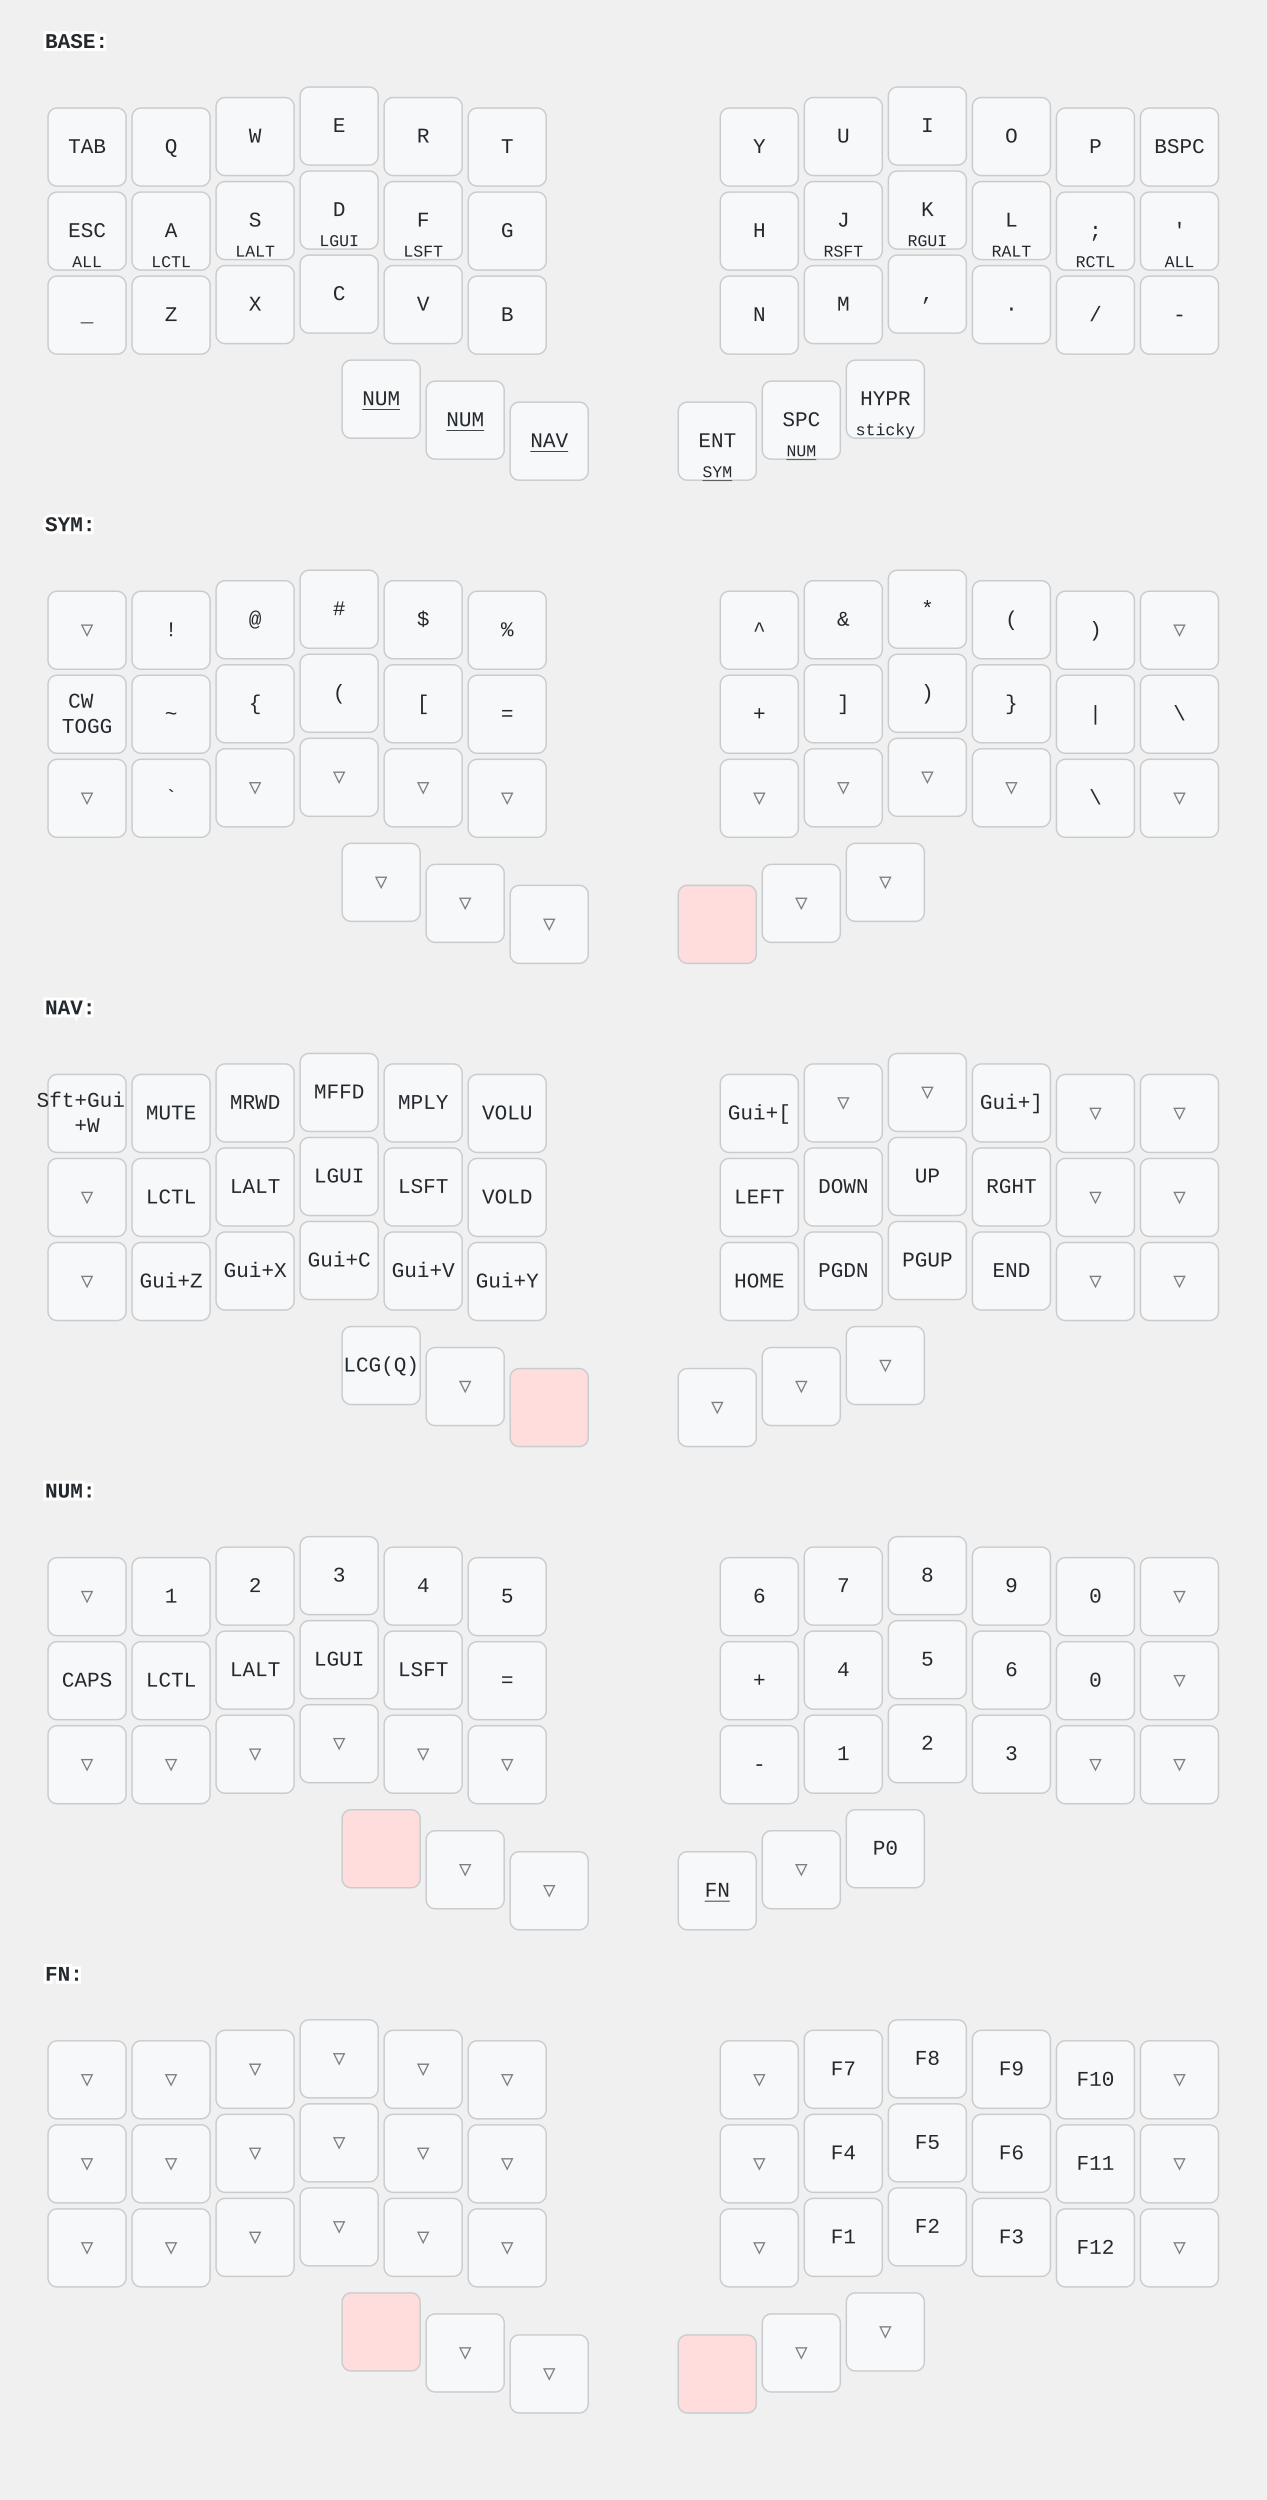
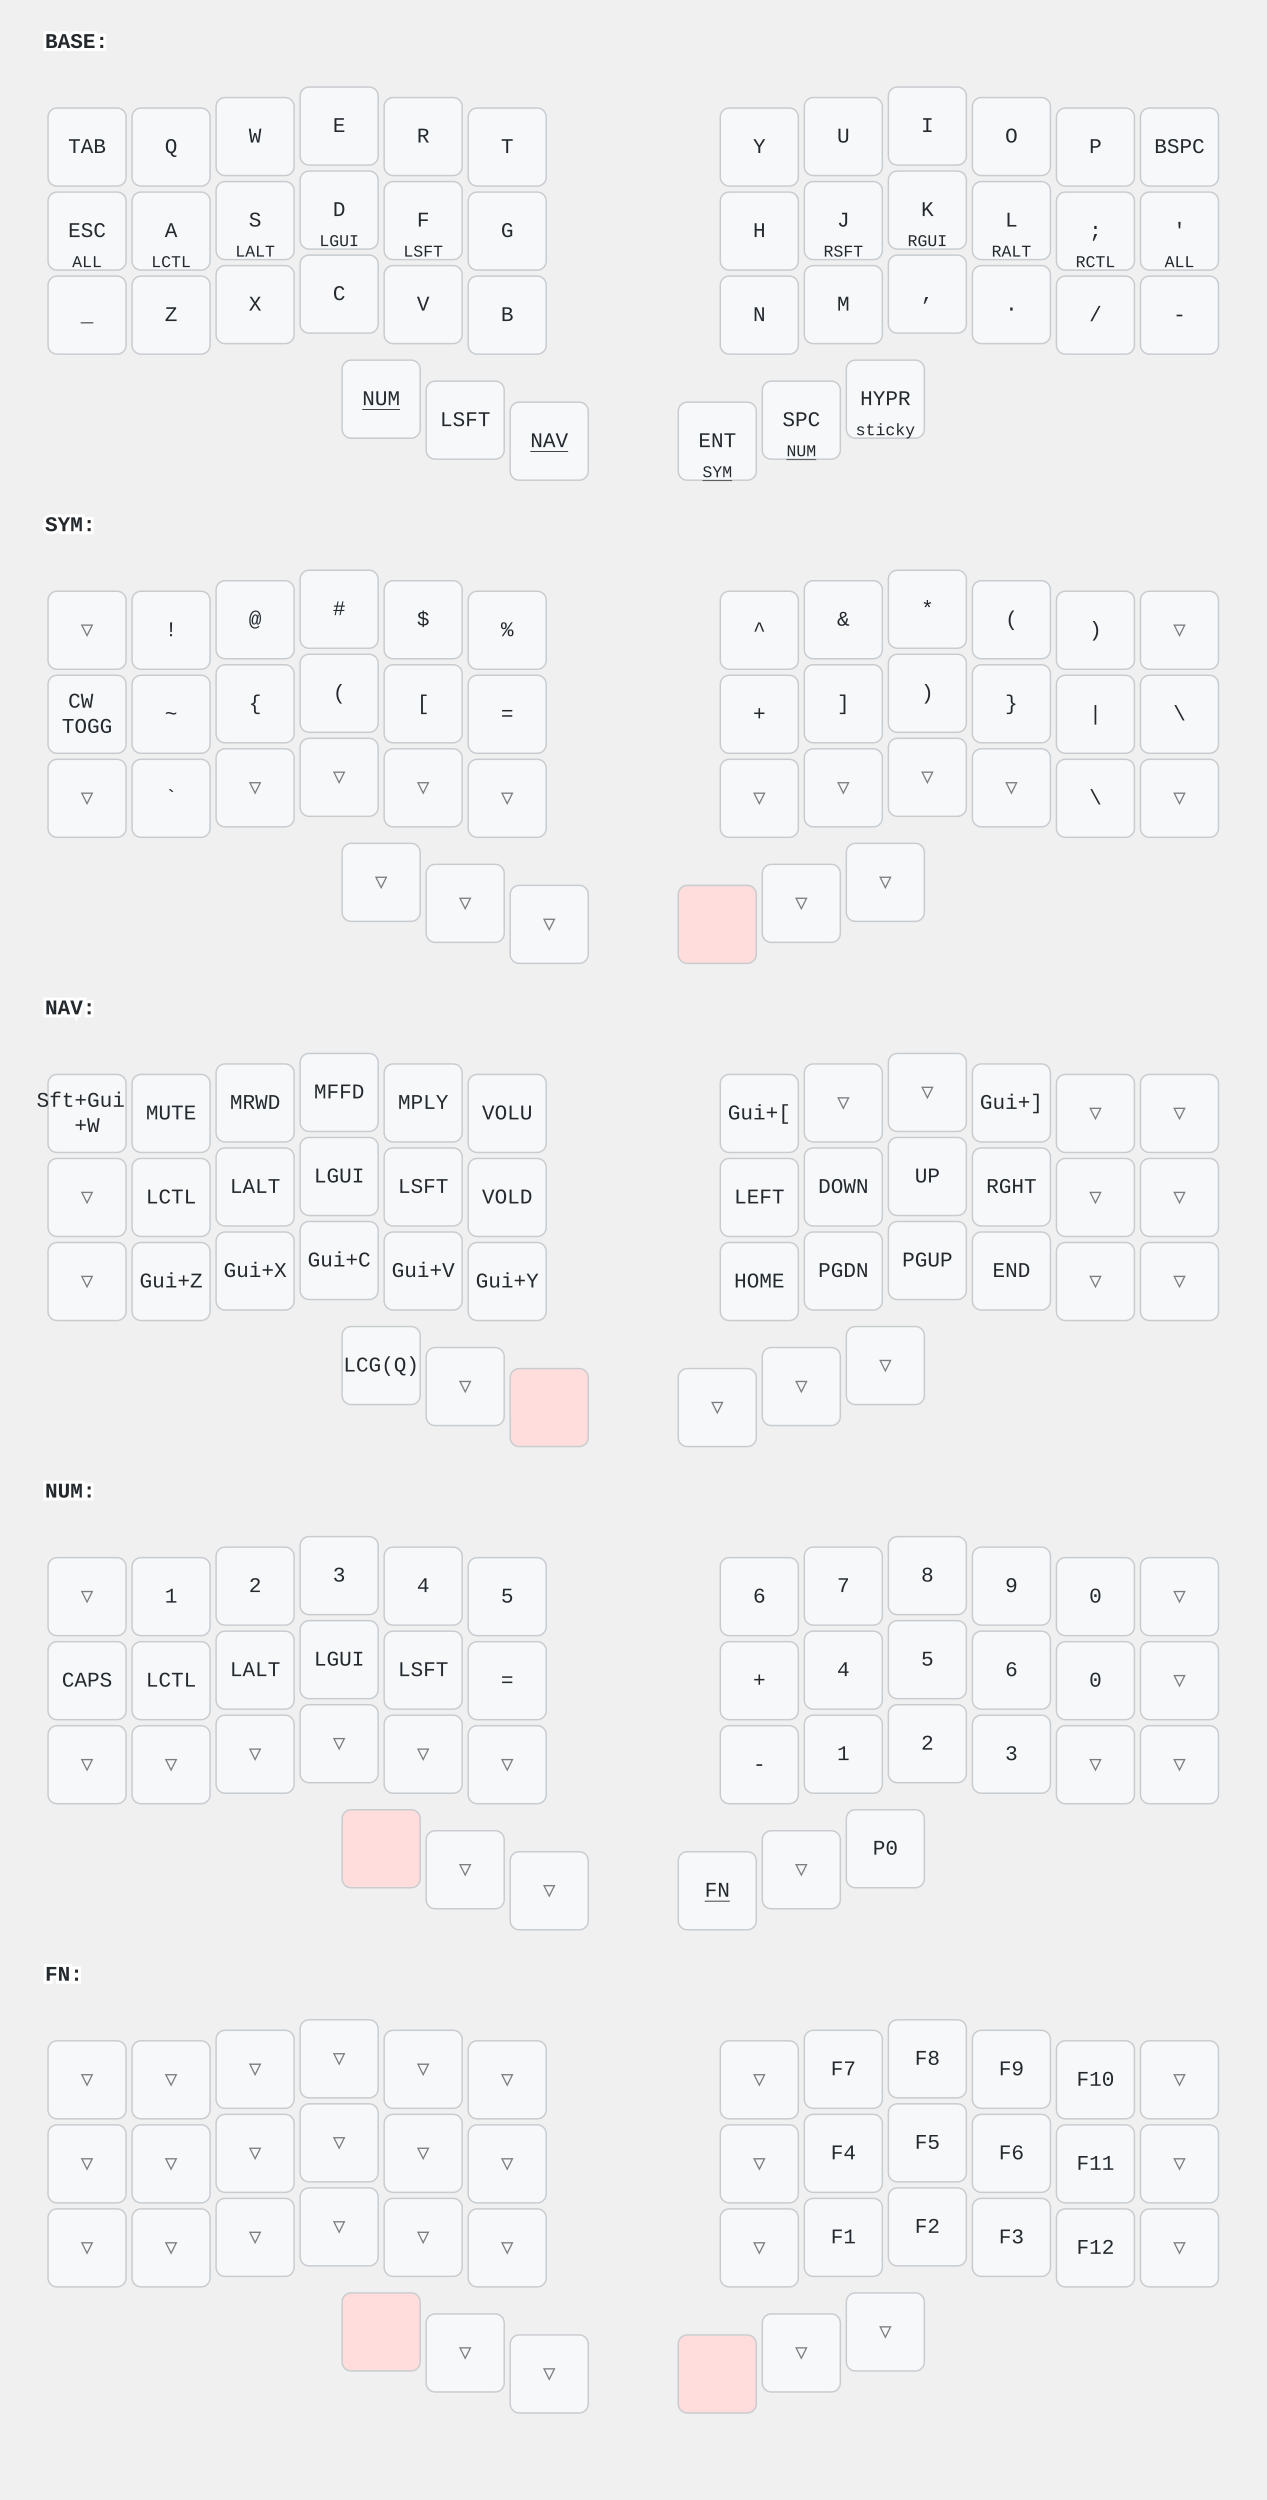
<svg xmlns="http://www.w3.org/2000/svg" width="844" height="1666" viewBox="0 0 844 1666" class="keymap">
  <style>/* inherit to force styles through use tags */
svg path {
    fill: inherit;
}

/* font and background color specifications */
svg.keymap {
    font-family: SFMono-Regular,Consolas,Liberation Mono,Menlo,monospace;
    font-size: 14px;
    font-kerning: normal;
    text-rendering: optimizeLegibility;
    fill: #24292e;
}

/* default key styling */
rect.key {
    fill: #f6f8fa;
}

rect.key, rect.combo {
    stroke: #c9cccf;
    stroke-width: 1;
}

/* default key side styling, only used is draw_key_sides is set */
rect.side {
    filter: brightness(90%);
}

/* color accent for combo boxes */
rect.combo, rect.combo-separate {
    fill: #cdf;
}

/* color accent for held keys */
rect.held, rect.combo.held {
    fill: #fdd;
}

/* color accent for ghost (optional) keys */
rect.ghost, rect.combo.ghost {
    stroke-dasharray: 4, 4;
    stroke-width: 2;
}

text {
    text-anchor: middle;
    dominant-baseline: middle;
}

/* styling for layer labels */
text.label {
    font-weight: bold;
    text-anchor: start;
    stroke: white;
    stroke-width: 4;
    paint-order: stroke;
}

/* styling for optional footer */
text.footer {
    text-anchor: end;
    dominant-baseline: auto;
    stroke: white;
    stroke-width: 4;
    paint-order: stroke;
}

/* styling for combo tap, and key non-tap label text */
text.combo, text.hold, text.shifted, text.left, text.right, text.tl, text.tr, text.bl, text.br {
    font-size: 11px;
}

text.hold, text.bl, text.br {
    text-anchor: middle;
    dominant-baseline: auto;
}

text.shifted, text.tl, text.tr {
    text-anchor: middle;
    dominant-baseline: hanging;
}

text.left, text.tl, text.bl {
    text-anchor: start;
}

text.right, text.tr, text.br {
    text-anchor: end;
}

text.layer-activator {
    text-decoration: underline;
}

/* styling for hold/shifted label text in combo box */
text.combo.hold, text.combo.shifted, text.combo.left, text.combo.right {
    font-size: 8px;
}

/* lighter symbol for transparent keys */
text.trans {
    fill: #7b7e81;
}

/* styling for combo dendrons */
path.combo {
    stroke-width: 1;
    stroke: gray;
    fill: none;
}

/* Start Tabler Icons Cleanup */
/* cannot use height/width with glyphs */
.icon-tabler &gt; path {
    fill: inherit;
    stroke: inherit;
    stroke-width: 2;
}
/* hide tabler's default box */
.icon-tabler &gt; path[stroke="none"][fill="none"] {
    visibility: hidden;
}
/* End Tabler Icons Cleanup */

@media (prefers-color-scheme: dark) {
svg.keymap { fill: #d1d6db; }
rect.key { fill: #3f4750; }
rect.key, rect.combo { stroke: #60666c; }
rect.combo, rect.combo-separate { fill: #1f3d7a; }
rect.held, rect.combo.held { fill: #854747; }
text.label, text.footer { stroke: black; }
text.trans { fill: #7e8184; }
path.combo { stroke: #7f7f7f; }

}</style>
  <g transform="translate(30, 0)" class="layer-BASE">
    <text x="0" y="28" class="label" id="BASE">BASE:</text>
    <g transform="translate(0, 56)">
      <g transform="translate(28, 42)" class="key keypos-0">
        <rect rx="6" ry="6" x="-26" y="-26" width="52" height="52" class="key" />
        <text x="0" y="0" class="key tap">TAB</text>
      </g>
      <g transform="translate(84, 42)" class="key keypos-1">
        <rect rx="6" ry="6" x="-26" y="-26" width="52" height="52" class="key" />
        <text x="0" y="0" class="key tap">Q</text>
      </g>
      <g transform="translate(140, 35)" class="key keypos-2">
        <rect rx="6" ry="6" x="-26" y="-26" width="52" height="52" class="key" />
        <text x="0" y="0" class="key tap">W</text>
      </g>
      <g transform="translate(196, 28)" class="key keypos-3">
        <rect rx="6" ry="6" x="-26" y="-26" width="52" height="52" class="key" />
        <text x="0" y="0" class="key tap">E</text>
      </g>
      <g transform="translate(252, 35)" class="key keypos-4">
        <rect rx="6" ry="6" x="-26" y="-26" width="52" height="52" class="key" />
        <text x="0" y="0" class="key tap">R</text>
      </g>
      <g transform="translate(308, 42)" class="key keypos-5">
        <rect rx="6" ry="6" x="-26" y="-26" width="52" height="52" class="key" />
        <text x="0" y="0" class="key tap">T</text>
      </g>
      <g transform="translate(476, 42)" class="key keypos-6">
        <rect rx="6" ry="6" x="-26" y="-26" width="52" height="52" class="key" />
        <text x="0" y="0" class="key tap">Y</text>
      </g>
      <g transform="translate(532, 35)" class="key keypos-7">
        <rect rx="6" ry="6" x="-26" y="-26" width="52" height="52" class="key" />
        <text x="0" y="0" class="key tap">U</text>
      </g>
      <g transform="translate(588, 28)" class="key keypos-8">
        <rect rx="6" ry="6" x="-26" y="-26" width="52" height="52" class="key" />
        <text x="0" y="0" class="key tap">I</text>
      </g>
      <g transform="translate(644, 35)" class="key keypos-9">
        <rect rx="6" ry="6" x="-26" y="-26" width="52" height="52" class="key" />
        <text x="0" y="0" class="key tap">O</text>
      </g>
      <g transform="translate(700, 42)" class="key keypos-10">
        <rect rx="6" ry="6" x="-26" y="-26" width="52" height="52" class="key" />
        <text x="0" y="0" class="key tap">P</text>
      </g>
      <g transform="translate(756, 42)" class="key keypos-11">
        <rect rx="6" ry="6" x="-26" y="-26" width="52" height="52" class="key" />
        <text x="0" y="0" class="key tap">BSPC</text>
      </g>
      <g transform="translate(28, 98)" class="key keypos-12">
        <rect rx="6" ry="6" x="-26" y="-26" width="52" height="52" class="key" />
        <text x="0" y="0" class="key tap">ESC</text>
        <text x="0" y="24" class="key hold">ALL</text>
      </g>
      <g transform="translate(84, 98)" class="key keypos-13">
        <rect rx="6" ry="6" x="-26" y="-26" width="52" height="52" class="key" />
        <text x="0" y="0" class="key tap">A</text>
        <text x="0" y="24" class="key hold">LCTL</text>
      </g>
      <g transform="translate(140, 91)" class="key keypos-14">
        <rect rx="6" ry="6" x="-26" y="-26" width="52" height="52" class="key" />
        <text x="0" y="0" class="key tap">S</text>
        <text x="0" y="24" class="key hold">LALT</text>
      </g>
      <g transform="translate(196, 84)" class="key keypos-15">
        <rect rx="6" ry="6" x="-26" y="-26" width="52" height="52" class="key" />
        <text x="0" y="0" class="key tap">D</text>
        <text x="0" y="24" class="key hold">LGUI</text>
      </g>
      <g transform="translate(252, 91)" class="key keypos-16">
        <rect rx="6" ry="6" x="-26" y="-26" width="52" height="52" class="key" />
        <text x="0" y="0" class="key tap">F</text>
        <text x="0" y="24" class="key hold">LSFT</text>
      </g>
      <g transform="translate(308, 98)" class="key keypos-17">
        <rect rx="6" ry="6" x="-26" y="-26" width="52" height="52" class="key" />
        <text x="0" y="0" class="key tap">G</text>
      </g>
      <g transform="translate(476, 98)" class="key keypos-18">
        <rect rx="6" ry="6" x="-26" y="-26" width="52" height="52" class="key" />
        <text x="0" y="0" class="key tap">H</text>
      </g>
      <g transform="translate(532, 91)" class="key keypos-19">
        <rect rx="6" ry="6" x="-26" y="-26" width="52" height="52" class="key" />
        <text x="0" y="0" class="key tap">J</text>
        <text x="0" y="24" class="key hold">RSFT</text>
      </g>
      <g transform="translate(588, 84)" class="key keypos-20">
        <rect rx="6" ry="6" x="-26" y="-26" width="52" height="52" class="key" />
        <text x="0" y="0" class="key tap">K</text>
        <text x="0" y="24" class="key hold">RGUI</text>
      </g>
      <g transform="translate(644, 91)" class="key keypos-21">
        <rect rx="6" ry="6" x="-26" y="-26" width="52" height="52" class="key" />
        <text x="0" y="0" class="key tap">L</text>
        <text x="0" y="24" class="key hold">RALT</text>
      </g>
      <g transform="translate(700, 98)" class="key keypos-22">
        <rect rx="6" ry="6" x="-26" y="-26" width="52" height="52" class="key" />
        <text x="0" y="0" class="key tap">;</text>
        <text x="0" y="24" class="key hold">RCTL</text>
      </g>
      <g transform="translate(756, 98)" class="key keypos-23">
        <rect rx="6" ry="6" x="-26" y="-26" width="52" height="52" class="key" />
        <text x="0" y="0" class="key tap">'</text>
        <text x="0" y="24" class="key hold">ALL</text>
      </g>
      <g transform="translate(28, 154)" class="key keypos-24">
        <rect rx="6" ry="6" x="-26" y="-26" width="52" height="52" class="key" />
        <text x="0" y="0" class="key tap">_</text>
      </g>
      <g transform="translate(84, 154)" class="key keypos-25">
        <rect rx="6" ry="6" x="-26" y="-26" width="52" height="52" class="key" />
        <text x="0" y="0" class="key tap">Z</text>
      </g>
      <g transform="translate(140, 147)" class="key keypos-26">
        <rect rx="6" ry="6" x="-26" y="-26" width="52" height="52" class="key" />
        <text x="0" y="0" class="key tap">X</text>
      </g>
      <g transform="translate(196, 140)" class="key keypos-27">
        <rect rx="6" ry="6" x="-26" y="-26" width="52" height="52" class="key" />
        <text x="0" y="0" class="key tap">C</text>
      </g>
      <g transform="translate(252, 147)" class="key keypos-28">
        <rect rx="6" ry="6" x="-26" y="-26" width="52" height="52" class="key" />
        <text x="0" y="0" class="key tap">V</text>
      </g>
      <g transform="translate(308, 154)" class="key keypos-29">
        <rect rx="6" ry="6" x="-26" y="-26" width="52" height="52" class="key" />
        <text x="0" y="0" class="key tap">B</text>
      </g>
      <g transform="translate(476, 154)" class="key keypos-30">
        <rect rx="6" ry="6" x="-26" y="-26" width="52" height="52" class="key" />
        <text x="0" y="0" class="key tap">N</text>
      </g>
      <g transform="translate(532, 147)" class="key keypos-31">
        <rect rx="6" ry="6" x="-26" y="-26" width="52" height="52" class="key" />
        <text x="0" y="0" class="key tap">M</text>
      </g>
      <g transform="translate(588, 140)" class="key keypos-32">
        <rect rx="6" ry="6" x="-26" y="-26" width="52" height="52" class="key" />
        <text x="0" y="0" class="key tap">,</text>
      </g>
      <g transform="translate(644, 147)" class="key keypos-33">
        <rect rx="6" ry="6" x="-26" y="-26" width="52" height="52" class="key" />
        <text x="0" y="0" class="key tap">.</text>
      </g>
      <g transform="translate(700, 154)" class="key keypos-34">
        <rect rx="6" ry="6" x="-26" y="-26" width="52" height="52" class="key" />
        <text x="0" y="0" class="key tap">/</text>
      </g>
      <g transform="translate(756, 154)" class="key keypos-35">
        <rect rx="6" ry="6" x="-26" y="-26" width="52" height="52" class="key" />
        <text x="0" y="0" class="key tap">-</text>
      </g>
      <g transform="translate(224, 210)" class="key keypos-36">
        <rect rx="6" ry="6" x="-26" y="-26" width="52" height="52" class="key" />
        <a href="#NUM">
          <text x="0" y="0" class="key tap layer-activator">NUM</text>
        </a>
      </g>
      <g transform="translate(280, 224)" class="key keypos-37">
        <rect rx="6" ry="6" x="-26" y="-26" width="52" height="52" class="key" />
-         <a href="#NUM">
-           <text x="0" y="0" class="key tap layer-activator">NUM</text>
-         </a>
+         <text x="0" y="0" class="key tap">LSFT</text>
      </g>
      <g transform="translate(336, 238)" class="key keypos-38">
        <rect rx="6" ry="6" x="-26" y="-26" width="52" height="52" class="key" />
        <a href="#NAV">
          <text x="0" y="0" class="key tap layer-activator">NAV</text>
        </a>
      </g>
      <g transform="translate(448, 238)" class="key keypos-39">
        <rect rx="6" ry="6" x="-26" y="-26" width="52" height="52" class="key" />
        <text x="0" y="0" class="key tap">ENT</text>
        <a href="#SYM">
          <text x="0" y="24" class="key hold layer-activator">SYM</text>
        </a>
      </g>
      <g transform="translate(504, 224)" class="key keypos-40">
        <rect rx="6" ry="6" x="-26" y="-26" width="52" height="52" class="key" />
        <text x="0" y="0" class="key tap">SPC</text>
        <a href="#NUM">
          <text x="0" y="24" class="key hold layer-activator">NUM</text>
        </a>
      </g>
      <g transform="translate(560, 210)" class="key keypos-41">
        <rect rx="6" ry="6" x="-26" y="-26" width="52" height="52" class="key" />
        <text x="0" y="0" class="key tap">HYPR</text>
        <text x="0" y="24" class="key hold">sticky</text>
      </g>
    </g>
  </g>
  <g transform="translate(30, 322)" class="layer-SYM">
    <text x="0" y="28" class="label" id="SYM">SYM:</text>
    <g transform="translate(0, 56)">
      <g transform="translate(28, 42)" class="key trans keypos-0">
        <rect rx="6" ry="6" x="-26" y="-26" width="52" height="52" class="key trans" />
        <text x="0" y="0" class="key trans tap">▽</text>
      </g>
      <g transform="translate(84, 42)" class="key keypos-1">
        <rect rx="6" ry="6" x="-26" y="-26" width="52" height="52" class="key" />
        <text x="0" y="0" class="key tap">!</text>
      </g>
      <g transform="translate(140, 35)" class="key keypos-2">
        <rect rx="6" ry="6" x="-26" y="-26" width="52" height="52" class="key" />
        <text x="0" y="0" class="key tap">@</text>
      </g>
      <g transform="translate(196, 28)" class="key keypos-3">
        <rect rx="6" ry="6" x="-26" y="-26" width="52" height="52" class="key" />
        <text x="0" y="0" class="key tap">#</text>
      </g>
      <g transform="translate(252, 35)" class="key keypos-4">
        <rect rx="6" ry="6" x="-26" y="-26" width="52" height="52" class="key" />
        <text x="0" y="0" class="key tap">$</text>
      </g>
      <g transform="translate(308, 42)" class="key keypos-5">
        <rect rx="6" ry="6" x="-26" y="-26" width="52" height="52" class="key" />
        <text x="0" y="0" class="key tap">%</text>
      </g>
      <g transform="translate(476, 42)" class="key keypos-6">
        <rect rx="6" ry="6" x="-26" y="-26" width="52" height="52" class="key" />
        <text x="0" y="0" class="key tap">^</text>
      </g>
      <g transform="translate(532, 35)" class="key keypos-7">
        <rect rx="6" ry="6" x="-26" y="-26" width="52" height="52" class="key" />
        <text x="0" y="0" class="key tap">&amp;</text>
      </g>
      <g transform="translate(588, 28)" class="key keypos-8">
        <rect rx="6" ry="6" x="-26" y="-26" width="52" height="52" class="key" />
        <text x="0" y="0" class="key tap">*</text>
      </g>
      <g transform="translate(644, 35)" class="key keypos-9">
        <rect rx="6" ry="6" x="-26" y="-26" width="52" height="52" class="key" />
        <text x="0" y="0" class="key tap">(</text>
      </g>
      <g transform="translate(700, 42)" class="key keypos-10">
        <rect rx="6" ry="6" x="-26" y="-26" width="52" height="52" class="key" />
        <text x="0" y="0" class="key tap">)</text>
      </g>
      <g transform="translate(756, 42)" class="key trans keypos-11">
        <rect rx="6" ry="6" x="-26" y="-26" width="52" height="52" class="key trans" />
        <text x="0" y="0" class="key trans tap">▽</text>
      </g>
      <g transform="translate(28, 98)" class="key keypos-12">
        <rect rx="6" ry="6" x="-26" y="-26" width="52" height="52" class="key" />
        <text x="0" y="0" class="key tap">
          <tspan x="0" dy="-0.6em">CW</tspan>
          <tspan x="0" dy="1.2em">TOGG</tspan>
        </text>
      </g>
      <g transform="translate(84, 98)" class="key keypos-13">
        <rect rx="6" ry="6" x="-26" y="-26" width="52" height="52" class="key" />
        <text x="0" y="0" class="key tap">~</text>
      </g>
      <g transform="translate(140, 91)" class="key keypos-14">
        <rect rx="6" ry="6" x="-26" y="-26" width="52" height="52" class="key" />
        <text x="0" y="0" class="key tap">{</text>
      </g>
      <g transform="translate(196, 84)" class="key keypos-15">
        <rect rx="6" ry="6" x="-26" y="-26" width="52" height="52" class="key" />
        <text x="0" y="0" class="key tap">(</text>
      </g>
      <g transform="translate(252, 91)" class="key keypos-16">
        <rect rx="6" ry="6" x="-26" y="-26" width="52" height="52" class="key" />
        <text x="0" y="0" class="key tap">[</text>
      </g>
      <g transform="translate(308, 98)" class="key keypos-17">
        <rect rx="6" ry="6" x="-26" y="-26" width="52" height="52" class="key" />
        <text x="0" y="0" class="key tap">=</text>
      </g>
      <g transform="translate(476, 98)" class="key keypos-18">
        <rect rx="6" ry="6" x="-26" y="-26" width="52" height="52" class="key" />
        <text x="0" y="0" class="key tap">+</text>
      </g>
      <g transform="translate(532, 91)" class="key keypos-19">
        <rect rx="6" ry="6" x="-26" y="-26" width="52" height="52" class="key" />
        <text x="0" y="0" class="key tap">]</text>
      </g>
      <g transform="translate(588, 84)" class="key keypos-20">
        <rect rx="6" ry="6" x="-26" y="-26" width="52" height="52" class="key" />
        <text x="0" y="0" class="key tap">)</text>
      </g>
      <g transform="translate(644, 91)" class="key keypos-21">
        <rect rx="6" ry="6" x="-26" y="-26" width="52" height="52" class="key" />
        <text x="0" y="0" class="key tap">}</text>
      </g>
      <g transform="translate(700, 98)" class="key keypos-22">
        <rect rx="6" ry="6" x="-26" y="-26" width="52" height="52" class="key" />
        <text x="0" y="0" class="key tap">|</text>
      </g>
      <g transform="translate(756, 98)" class="key keypos-23">
        <rect rx="6" ry="6" x="-26" y="-26" width="52" height="52" class="key" />
        <text x="0" y="0" class="key tap">\</text>
      </g>
      <g transform="translate(28, 154)" class="key trans keypos-24">
        <rect rx="6" ry="6" x="-26" y="-26" width="52" height="52" class="key trans" />
        <text x="0" y="0" class="key trans tap">▽</text>
      </g>
      <g transform="translate(84, 154)" class="key keypos-25">
        <rect rx="6" ry="6" x="-26" y="-26" width="52" height="52" class="key" />
        <text x="0" y="0" class="key tap">`</text>
      </g>
      <g transform="translate(140, 147)" class="key trans keypos-26">
        <rect rx="6" ry="6" x="-26" y="-26" width="52" height="52" class="key trans" />
        <text x="0" y="0" class="key trans tap">▽</text>
      </g>
      <g transform="translate(196, 140)" class="key trans keypos-27">
        <rect rx="6" ry="6" x="-26" y="-26" width="52" height="52" class="key trans" />
        <text x="0" y="0" class="key trans tap">▽</text>
      </g>
      <g transform="translate(252, 147)" class="key trans keypos-28">
        <rect rx="6" ry="6" x="-26" y="-26" width="52" height="52" class="key trans" />
        <text x="0" y="0" class="key trans tap">▽</text>
      </g>
      <g transform="translate(308, 154)" class="key trans keypos-29">
        <rect rx="6" ry="6" x="-26" y="-26" width="52" height="52" class="key trans" />
        <text x="0" y="0" class="key trans tap">▽</text>
      </g>
      <g transform="translate(476, 154)" class="key trans keypos-30">
        <rect rx="6" ry="6" x="-26" y="-26" width="52" height="52" class="key trans" />
        <text x="0" y="0" class="key trans tap">▽</text>
      </g>
      <g transform="translate(532, 147)" class="key trans keypos-31">
        <rect rx="6" ry="6" x="-26" y="-26" width="52" height="52" class="key trans" />
        <text x="0" y="0" class="key trans tap">▽</text>
      </g>
      <g transform="translate(588, 140)" class="key trans keypos-32">
        <rect rx="6" ry="6" x="-26" y="-26" width="52" height="52" class="key trans" />
        <text x="0" y="0" class="key trans tap">▽</text>
      </g>
      <g transform="translate(644, 147)" class="key trans keypos-33">
        <rect rx="6" ry="6" x="-26" y="-26" width="52" height="52" class="key trans" />
        <text x="0" y="0" class="key trans tap">▽</text>
      </g>
      <g transform="translate(700, 154)" class="key keypos-34">
        <rect rx="6" ry="6" x="-26" y="-26" width="52" height="52" class="key" />
        <text x="0" y="0" class="key tap">\</text>
      </g>
      <g transform="translate(756, 154)" class="key trans keypos-35">
        <rect rx="6" ry="6" x="-26" y="-26" width="52" height="52" class="key trans" />
        <text x="0" y="0" class="key trans tap">▽</text>
      </g>
      <g transform="translate(224, 210)" class="key trans keypos-36">
        <rect rx="6" ry="6" x="-26" y="-26" width="52" height="52" class="key trans" />
        <text x="0" y="0" class="key trans tap">▽</text>
      </g>
      <g transform="translate(280, 224)" class="key trans keypos-37">
        <rect rx="6" ry="6" x="-26" y="-26" width="52" height="52" class="key trans" />
        <text x="0" y="0" class="key trans tap">▽</text>
      </g>
      <g transform="translate(336, 238)" class="key trans keypos-38">
        <rect rx="6" ry="6" x="-26" y="-26" width="52" height="52" class="key trans" />
        <text x="0" y="0" class="key trans tap">▽</text>
      </g>
      <g transform="translate(448, 238)" class="key held keypos-39">
        <rect rx="6" ry="6" x="-26" y="-26" width="52" height="52" class="key held" />
      </g>
      <g transform="translate(504, 224)" class="key trans keypos-40">
        <rect rx="6" ry="6" x="-26" y="-26" width="52" height="52" class="key trans" />
        <text x="0" y="0" class="key trans tap">▽</text>
      </g>
      <g transform="translate(560, 210)" class="key trans keypos-41">
        <rect rx="6" ry="6" x="-26" y="-26" width="52" height="52" class="key trans" />
        <text x="0" y="0" class="key trans tap">▽</text>
      </g>
    </g>
  </g>
  <g transform="translate(30, 644)" class="layer-NAV">
    <text x="0" y="28" class="label" id="NAV">NAV:</text>
    <g transform="translate(0, 56)">
      <g transform="translate(28, 42)" class="key keypos-0">
        <rect rx="6" ry="6" x="-26" y="-26" width="52" height="52" class="key" />
        <text x="0" y="0" class="key tap">
          <tspan x="0" dy="-0.6em">Sft+Gui</tspan>
          <tspan x="0" dy="1.2em">+W</tspan>
        </text>
      </g>
      <g transform="translate(84, 42)" class="key keypos-1">
        <rect rx="6" ry="6" x="-26" y="-26" width="52" height="52" class="key" />
        <text x="0" y="0" class="key tap">MUTE</text>
      </g>
      <g transform="translate(140, 35)" class="key keypos-2">
        <rect rx="6" ry="6" x="-26" y="-26" width="52" height="52" class="key" />
        <text x="0" y="0" class="key tap">MRWD</text>
      </g>
      <g transform="translate(196, 28)" class="key keypos-3">
        <rect rx="6" ry="6" x="-26" y="-26" width="52" height="52" class="key" />
        <text x="0" y="0" class="key tap">MFFD</text>
      </g>
      <g transform="translate(252, 35)" class="key keypos-4">
        <rect rx="6" ry="6" x="-26" y="-26" width="52" height="52" class="key" />
        <text x="0" y="0" class="key tap">MPLY</text>
      </g>
      <g transform="translate(308, 42)" class="key keypos-5">
        <rect rx="6" ry="6" x="-26" y="-26" width="52" height="52" class="key" />
        <text x="0" y="0" class="key tap">VOLU</text>
      </g>
      <g transform="translate(476, 42)" class="key keypos-6">
        <rect rx="6" ry="6" x="-26" y="-26" width="52" height="52" class="key" />
        <text x="0" y="0" class="key tap">Gui+[</text>
      </g>
      <g transform="translate(532, 35)" class="key trans keypos-7">
        <rect rx="6" ry="6" x="-26" y="-26" width="52" height="52" class="key trans" />
        <text x="0" y="0" class="key trans tap">▽</text>
      </g>
      <g transform="translate(588, 28)" class="key trans keypos-8">
        <rect rx="6" ry="6" x="-26" y="-26" width="52" height="52" class="key trans" />
        <text x="0" y="0" class="key trans tap">▽</text>
      </g>
      <g transform="translate(644, 35)" class="key keypos-9">
        <rect rx="6" ry="6" x="-26" y="-26" width="52" height="52" class="key" />
        <text x="0" y="0" class="key tap">Gui+]</text>
      </g>
      <g transform="translate(700, 42)" class="key trans keypos-10">
        <rect rx="6" ry="6" x="-26" y="-26" width="52" height="52" class="key trans" />
        <text x="0" y="0" class="key trans tap">▽</text>
      </g>
      <g transform="translate(756, 42)" class="key trans keypos-11">
        <rect rx="6" ry="6" x="-26" y="-26" width="52" height="52" class="key trans" />
        <text x="0" y="0" class="key trans tap">▽</text>
      </g>
      <g transform="translate(28, 98)" class="key trans keypos-12">
        <rect rx="6" ry="6" x="-26" y="-26" width="52" height="52" class="key trans" />
        <text x="0" y="0" class="key trans tap">▽</text>
      </g>
      <g transform="translate(84, 98)" class="key keypos-13">
        <rect rx="6" ry="6" x="-26" y="-26" width="52" height="52" class="key" />
        <text x="0" y="0" class="key tap">LCTL</text>
      </g>
      <g transform="translate(140, 91)" class="key keypos-14">
        <rect rx="6" ry="6" x="-26" y="-26" width="52" height="52" class="key" />
        <text x="0" y="0" class="key tap">LALT</text>
      </g>
      <g transform="translate(196, 84)" class="key keypos-15">
        <rect rx="6" ry="6" x="-26" y="-26" width="52" height="52" class="key" />
        <text x="0" y="0" class="key tap">LGUI</text>
      </g>
      <g transform="translate(252, 91)" class="key keypos-16">
        <rect rx="6" ry="6" x="-26" y="-26" width="52" height="52" class="key" />
        <text x="0" y="0" class="key tap">LSFT</text>
      </g>
      <g transform="translate(308, 98)" class="key keypos-17">
        <rect rx="6" ry="6" x="-26" y="-26" width="52" height="52" class="key" />
        <text x="0" y="0" class="key tap">VOLD</text>
      </g>
      <g transform="translate(476, 98)" class="key keypos-18">
        <rect rx="6" ry="6" x="-26" y="-26" width="52" height="52" class="key" />
        <text x="0" y="0" class="key tap">LEFT</text>
      </g>
      <g transform="translate(532, 91)" class="key keypos-19">
        <rect rx="6" ry="6" x="-26" y="-26" width="52" height="52" class="key" />
        <text x="0" y="0" class="key tap">DOWN</text>
      </g>
      <g transform="translate(588, 84)" class="key keypos-20">
        <rect rx="6" ry="6" x="-26" y="-26" width="52" height="52" class="key" />
        <text x="0" y="0" class="key tap">UP</text>
      </g>
      <g transform="translate(644, 91)" class="key keypos-21">
        <rect rx="6" ry="6" x="-26" y="-26" width="52" height="52" class="key" />
        <text x="0" y="0" class="key tap">RGHT</text>
      </g>
      <g transform="translate(700, 98)" class="key trans keypos-22">
        <rect rx="6" ry="6" x="-26" y="-26" width="52" height="52" class="key trans" />
        <text x="0" y="0" class="key trans tap">▽</text>
      </g>
      <g transform="translate(756, 98)" class="key trans keypos-23">
        <rect rx="6" ry="6" x="-26" y="-26" width="52" height="52" class="key trans" />
        <text x="0" y="0" class="key trans tap">▽</text>
      </g>
      <g transform="translate(28, 154)" class="key trans keypos-24">
        <rect rx="6" ry="6" x="-26" y="-26" width="52" height="52" class="key trans" />
        <text x="0" y="0" class="key trans tap">▽</text>
      </g>
      <g transform="translate(84, 154)" class="key keypos-25">
        <rect rx="6" ry="6" x="-26" y="-26" width="52" height="52" class="key" />
        <text x="0" y="0" class="key tap">Gui+Z</text>
      </g>
      <g transform="translate(140, 147)" class="key keypos-26">
        <rect rx="6" ry="6" x="-26" y="-26" width="52" height="52" class="key" />
        <text x="0" y="0" class="key tap">Gui+X</text>
      </g>
      <g transform="translate(196, 140)" class="key keypos-27">
        <rect rx="6" ry="6" x="-26" y="-26" width="52" height="52" class="key" />
        <text x="0" y="0" class="key tap">Gui+C</text>
      </g>
      <g transform="translate(252, 147)" class="key keypos-28">
        <rect rx="6" ry="6" x="-26" y="-26" width="52" height="52" class="key" />
        <text x="0" y="0" class="key tap">Gui+V</text>
      </g>
      <g transform="translate(308, 154)" class="key keypos-29">
        <rect rx="6" ry="6" x="-26" y="-26" width="52" height="52" class="key" />
        <text x="0" y="0" class="key tap">Gui+Y</text>
      </g>
      <g transform="translate(476, 154)" class="key keypos-30">
        <rect rx="6" ry="6" x="-26" y="-26" width="52" height="52" class="key" />
        <text x="0" y="0" class="key tap">HOME</text>
      </g>
      <g transform="translate(532, 147)" class="key keypos-31">
        <rect rx="6" ry="6" x="-26" y="-26" width="52" height="52" class="key" />
        <text x="0" y="0" class="key tap">PGDN</text>
      </g>
      <g transform="translate(588, 140)" class="key keypos-32">
        <rect rx="6" ry="6" x="-26" y="-26" width="52" height="52" class="key" />
        <text x="0" y="0" class="key tap">PGUP</text>
      </g>
      <g transform="translate(644, 147)" class="key keypos-33">
        <rect rx="6" ry="6" x="-26" y="-26" width="52" height="52" class="key" />
        <text x="0" y="0" class="key tap">END</text>
      </g>
      <g transform="translate(700, 154)" class="key trans keypos-34">
        <rect rx="6" ry="6" x="-26" y="-26" width="52" height="52" class="key trans" />
        <text x="0" y="0" class="key trans tap">▽</text>
      </g>
      <g transform="translate(756, 154)" class="key trans keypos-35">
        <rect rx="6" ry="6" x="-26" y="-26" width="52" height="52" class="key trans" />
        <text x="0" y="0" class="key trans tap">▽</text>
      </g>
      <g transform="translate(224, 210)" class="key keypos-36">
        <rect rx="6" ry="6" x="-26" y="-26" width="52" height="52" class="key" />
        <text x="0" y="0" class="key tap">LCG(Q)</text>
      </g>
      <g transform="translate(280, 224)" class="key trans keypos-37">
        <rect rx="6" ry="6" x="-26" y="-26" width="52" height="52" class="key trans" />
        <text x="0" y="0" class="key trans tap">▽</text>
      </g>
      <g transform="translate(336, 238)" class="key held keypos-38">
        <rect rx="6" ry="6" x="-26" y="-26" width="52" height="52" class="key held" />
      </g>
      <g transform="translate(448, 238)" class="key trans keypos-39">
        <rect rx="6" ry="6" x="-26" y="-26" width="52" height="52" class="key trans" />
        <text x="0" y="0" class="key trans tap">▽</text>
      </g>
      <g transform="translate(504, 224)" class="key trans keypos-40">
        <rect rx="6" ry="6" x="-26" y="-26" width="52" height="52" class="key trans" />
        <text x="0" y="0" class="key trans tap">▽</text>
      </g>
      <g transform="translate(560, 210)" class="key trans keypos-41">
        <rect rx="6" ry="6" x="-26" y="-26" width="52" height="52" class="key trans" />
        <text x="0" y="0" class="key trans tap">▽</text>
      </g>
    </g>
  </g>
  <g transform="translate(30, 966)" class="layer-NUM">
    <text x="0" y="28" class="label" id="NUM">NUM:</text>
    <g transform="translate(0, 56)">
      <g transform="translate(28, 42)" class="key trans keypos-0">
        <rect rx="6" ry="6" x="-26" y="-26" width="52" height="52" class="key trans" />
        <text x="0" y="0" class="key trans tap">▽</text>
      </g>
      <g transform="translate(84, 42)" class="key keypos-1">
        <rect rx="6" ry="6" x="-26" y="-26" width="52" height="52" class="key" />
        <text x="0" y="0" class="key tap">1</text>
      </g>
      <g transform="translate(140, 35)" class="key keypos-2">
        <rect rx="6" ry="6" x="-26" y="-26" width="52" height="52" class="key" />
        <text x="0" y="0" class="key tap">2</text>
      </g>
      <g transform="translate(196, 28)" class="key keypos-3">
        <rect rx="6" ry="6" x="-26" y="-26" width="52" height="52" class="key" />
        <text x="0" y="0" class="key tap">3</text>
      </g>
      <g transform="translate(252, 35)" class="key keypos-4">
        <rect rx="6" ry="6" x="-26" y="-26" width="52" height="52" class="key" />
        <text x="0" y="0" class="key tap">4</text>
      </g>
      <g transform="translate(308, 42)" class="key keypos-5">
        <rect rx="6" ry="6" x="-26" y="-26" width="52" height="52" class="key" />
        <text x="0" y="0" class="key tap">5</text>
      </g>
      <g transform="translate(476, 42)" class="key keypos-6">
        <rect rx="6" ry="6" x="-26" y="-26" width="52" height="52" class="key" />
        <text x="0" y="0" class="key tap">6</text>
      </g>
      <g transform="translate(532, 35)" class="key keypos-7">
        <rect rx="6" ry="6" x="-26" y="-26" width="52" height="52" class="key" />
        <text x="0" y="0" class="key tap">7</text>
      </g>
      <g transform="translate(588, 28)" class="key keypos-8">
        <rect rx="6" ry="6" x="-26" y="-26" width="52" height="52" class="key" />
        <text x="0" y="0" class="key tap">8</text>
      </g>
      <g transform="translate(644, 35)" class="key keypos-9">
        <rect rx="6" ry="6" x="-26" y="-26" width="52" height="52" class="key" />
        <text x="0" y="0" class="key tap">9</text>
      </g>
      <g transform="translate(700, 42)" class="key keypos-10">
        <rect rx="6" ry="6" x="-26" y="-26" width="52" height="52" class="key" />
        <text x="0" y="0" class="key tap">0</text>
      </g>
      <g transform="translate(756, 42)" class="key trans keypos-11">
        <rect rx="6" ry="6" x="-26" y="-26" width="52" height="52" class="key trans" />
        <text x="0" y="0" class="key trans tap">▽</text>
      </g>
      <g transform="translate(28, 98)" class="key keypos-12">
        <rect rx="6" ry="6" x="-26" y="-26" width="52" height="52" class="key" />
        <text x="0" y="0" class="key tap">CAPS</text>
      </g>
      <g transform="translate(84, 98)" class="key keypos-13">
        <rect rx="6" ry="6" x="-26" y="-26" width="52" height="52" class="key" />
        <text x="0" y="0" class="key tap">LCTL</text>
      </g>
      <g transform="translate(140, 91)" class="key keypos-14">
        <rect rx="6" ry="6" x="-26" y="-26" width="52" height="52" class="key" />
        <text x="0" y="0" class="key tap">LALT</text>
      </g>
      <g transform="translate(196, 84)" class="key keypos-15">
        <rect rx="6" ry="6" x="-26" y="-26" width="52" height="52" class="key" />
        <text x="0" y="0" class="key tap">LGUI</text>
      </g>
      <g transform="translate(252, 91)" class="key keypos-16">
        <rect rx="6" ry="6" x="-26" y="-26" width="52" height="52" class="key" />
        <text x="0" y="0" class="key tap">LSFT</text>
      </g>
      <g transform="translate(308, 98)" class="key keypos-17">
        <rect rx="6" ry="6" x="-26" y="-26" width="52" height="52" class="key" />
        <text x="0" y="0" class="key tap">=</text>
      </g>
      <g transform="translate(476, 98)" class="key keypos-18">
        <rect rx="6" ry="6" x="-26" y="-26" width="52" height="52" class="key" />
        <text x="0" y="0" class="key tap">+</text>
      </g>
      <g transform="translate(532, 91)" class="key keypos-19">
        <rect rx="6" ry="6" x="-26" y="-26" width="52" height="52" class="key" />
        <text x="0" y="0" class="key tap">4</text>
      </g>
      <g transform="translate(588, 84)" class="key keypos-20">
        <rect rx="6" ry="6" x="-26" y="-26" width="52" height="52" class="key" />
        <text x="0" y="0" class="key tap">5</text>
      </g>
      <g transform="translate(644, 91)" class="key keypos-21">
        <rect rx="6" ry="6" x="-26" y="-26" width="52" height="52" class="key" />
        <text x="0" y="0" class="key tap">6</text>
      </g>
      <g transform="translate(700, 98)" class="key keypos-22">
        <rect rx="6" ry="6" x="-26" y="-26" width="52" height="52" class="key" />
        <text x="0" y="0" class="key tap">0</text>
      </g>
      <g transform="translate(756, 98)" class="key trans keypos-23">
        <rect rx="6" ry="6" x="-26" y="-26" width="52" height="52" class="key trans" />
        <text x="0" y="0" class="key trans tap">▽</text>
      </g>
      <g transform="translate(28, 154)" class="key trans keypos-24">
        <rect rx="6" ry="6" x="-26" y="-26" width="52" height="52" class="key trans" />
        <text x="0" y="0" class="key trans tap">▽</text>
      </g>
      <g transform="translate(84, 154)" class="key trans keypos-25">
        <rect rx="6" ry="6" x="-26" y="-26" width="52" height="52" class="key trans" />
        <text x="0" y="0" class="key trans tap">▽</text>
      </g>
      <g transform="translate(140, 147)" class="key trans keypos-26">
        <rect rx="6" ry="6" x="-26" y="-26" width="52" height="52" class="key trans" />
        <text x="0" y="0" class="key trans tap">▽</text>
      </g>
      <g transform="translate(196, 140)" class="key trans keypos-27">
        <rect rx="6" ry="6" x="-26" y="-26" width="52" height="52" class="key trans" />
        <text x="0" y="0" class="key trans tap">▽</text>
      </g>
      <g transform="translate(252, 147)" class="key trans keypos-28">
        <rect rx="6" ry="6" x="-26" y="-26" width="52" height="52" class="key trans" />
        <text x="0" y="0" class="key trans tap">▽</text>
      </g>
      <g transform="translate(308, 154)" class="key trans keypos-29">
        <rect rx="6" ry="6" x="-26" y="-26" width="52" height="52" class="key trans" />
        <text x="0" y="0" class="key trans tap">▽</text>
      </g>
      <g transform="translate(476, 154)" class="key keypos-30">
        <rect rx="6" ry="6" x="-26" y="-26" width="52" height="52" class="key" />
        <text x="0" y="0" class="key tap">-</text>
      </g>
      <g transform="translate(532, 147)" class="key keypos-31">
        <rect rx="6" ry="6" x="-26" y="-26" width="52" height="52" class="key" />
        <text x="0" y="0" class="key tap">1</text>
      </g>
      <g transform="translate(588, 140)" class="key keypos-32">
        <rect rx="6" ry="6" x="-26" y="-26" width="52" height="52" class="key" />
        <text x="0" y="0" class="key tap">2</text>
      </g>
      <g transform="translate(644, 147)" class="key keypos-33">
        <rect rx="6" ry="6" x="-26" y="-26" width="52" height="52" class="key" />
        <text x="0" y="0" class="key tap">3</text>
      </g>
      <g transform="translate(700, 154)" class="key trans keypos-34">
        <rect rx="6" ry="6" x="-26" y="-26" width="52" height="52" class="key trans" />
        <text x="0" y="0" class="key trans tap">▽</text>
      </g>
      <g transform="translate(756, 154)" class="key trans keypos-35">
        <rect rx="6" ry="6" x="-26" y="-26" width="52" height="52" class="key trans" />
        <text x="0" y="0" class="key trans tap">▽</text>
      </g>
      <g transform="translate(224, 210)" class="key held keypos-36">
        <rect rx="6" ry="6" x="-26" y="-26" width="52" height="52" class="key held" />
      </g>
      <g transform="translate(280, 224)" class="key trans keypos-37">
        <rect rx="6" ry="6" x="-26" y="-26" width="52" height="52" class="key trans" />
        <text x="0" y="0" class="key trans tap">▽</text>
      </g>
      <g transform="translate(336, 238)" class="key trans keypos-38">
        <rect rx="6" ry="6" x="-26" y="-26" width="52" height="52" class="key trans" />
        <text x="0" y="0" class="key trans tap">▽</text>
      </g>
      <g transform="translate(448, 238)" class="key keypos-39">
        <rect rx="6" ry="6" x="-26" y="-26" width="52" height="52" class="key" />
        <a href="#FN">
          <text x="0" y="0" class="key tap layer-activator">FN</text>
        </a>
      </g>
      <g transform="translate(504, 224)" class="key trans keypos-40">
        <rect rx="6" ry="6" x="-26" y="-26" width="52" height="52" class="key trans" />
        <text x="0" y="0" class="key trans tap">▽</text>
      </g>
      <g transform="translate(560, 210)" class="key keypos-41">
        <rect rx="6" ry="6" x="-26" y="-26" width="52" height="52" class="key" />
        <text x="0" y="0" class="key tap">P0</text>
      </g>
    </g>
  </g>
  <g transform="translate(30, 1288)" class="layer-FN">
    <text x="0" y="28" class="label" id="FN">FN:</text>
    <g transform="translate(0, 56)">
      <g transform="translate(28, 42)" class="key trans keypos-0">
        <rect rx="6" ry="6" x="-26" y="-26" width="52" height="52" class="key trans" />
        <text x="0" y="0" class="key trans tap">▽</text>
      </g>
      <g transform="translate(84, 42)" class="key trans keypos-1">
        <rect rx="6" ry="6" x="-26" y="-26" width="52" height="52" class="key trans" />
        <text x="0" y="0" class="key trans tap">▽</text>
      </g>
      <g transform="translate(140, 35)" class="key trans keypos-2">
        <rect rx="6" ry="6" x="-26" y="-26" width="52" height="52" class="key trans" />
        <text x="0" y="0" class="key trans tap">▽</text>
      </g>
      <g transform="translate(196, 28)" class="key trans keypos-3">
        <rect rx="6" ry="6" x="-26" y="-26" width="52" height="52" class="key trans" />
        <text x="0" y="0" class="key trans tap">▽</text>
      </g>
      <g transform="translate(252, 35)" class="key trans keypos-4">
        <rect rx="6" ry="6" x="-26" y="-26" width="52" height="52" class="key trans" />
        <text x="0" y="0" class="key trans tap">▽</text>
      </g>
      <g transform="translate(308, 42)" class="key trans keypos-5">
        <rect rx="6" ry="6" x="-26" y="-26" width="52" height="52" class="key trans" />
        <text x="0" y="0" class="key trans tap">▽</text>
      </g>
      <g transform="translate(476, 42)" class="key trans keypos-6">
        <rect rx="6" ry="6" x="-26" y="-26" width="52" height="52" class="key trans" />
        <text x="0" y="0" class="key trans tap">▽</text>
      </g>
      <g transform="translate(532, 35)" class="key keypos-7">
        <rect rx="6" ry="6" x="-26" y="-26" width="52" height="52" class="key" />
        <text x="0" y="0" class="key tap">F7</text>
      </g>
      <g transform="translate(588, 28)" class="key keypos-8">
        <rect rx="6" ry="6" x="-26" y="-26" width="52" height="52" class="key" />
        <text x="0" y="0" class="key tap">F8</text>
      </g>
      <g transform="translate(644, 35)" class="key keypos-9">
        <rect rx="6" ry="6" x="-26" y="-26" width="52" height="52" class="key" />
        <text x="0" y="0" class="key tap">F9</text>
      </g>
      <g transform="translate(700, 42)" class="key keypos-10">
        <rect rx="6" ry="6" x="-26" y="-26" width="52" height="52" class="key" />
        <text x="0" y="0" class="key tap">F10</text>
      </g>
      <g transform="translate(756, 42)" class="key trans keypos-11">
        <rect rx="6" ry="6" x="-26" y="-26" width="52" height="52" class="key trans" />
        <text x="0" y="0" class="key trans tap">▽</text>
      </g>
      <g transform="translate(28, 98)" class="key trans keypos-12">
        <rect rx="6" ry="6" x="-26" y="-26" width="52" height="52" class="key trans" />
        <text x="0" y="0" class="key trans tap">▽</text>
      </g>
      <g transform="translate(84, 98)" class="key trans keypos-13">
        <rect rx="6" ry="6" x="-26" y="-26" width="52" height="52" class="key trans" />
        <text x="0" y="0" class="key trans tap">▽</text>
      </g>
      <g transform="translate(140, 91)" class="key trans keypos-14">
        <rect rx="6" ry="6" x="-26" y="-26" width="52" height="52" class="key trans" />
        <text x="0" y="0" class="key trans tap">▽</text>
      </g>
      <g transform="translate(196, 84)" class="key trans keypos-15">
        <rect rx="6" ry="6" x="-26" y="-26" width="52" height="52" class="key trans" />
        <text x="0" y="0" class="key trans tap">▽</text>
      </g>
      <g transform="translate(252, 91)" class="key trans keypos-16">
        <rect rx="6" ry="6" x="-26" y="-26" width="52" height="52" class="key trans" />
        <text x="0" y="0" class="key trans tap">▽</text>
      </g>
      <g transform="translate(308, 98)" class="key trans keypos-17">
        <rect rx="6" ry="6" x="-26" y="-26" width="52" height="52" class="key trans" />
        <text x="0" y="0" class="key trans tap">▽</text>
      </g>
      <g transform="translate(476, 98)" class="key trans keypos-18">
        <rect rx="6" ry="6" x="-26" y="-26" width="52" height="52" class="key trans" />
        <text x="0" y="0" class="key trans tap">▽</text>
      </g>
      <g transform="translate(532, 91)" class="key keypos-19">
        <rect rx="6" ry="6" x="-26" y="-26" width="52" height="52" class="key" />
        <text x="0" y="0" class="key tap">F4</text>
      </g>
      <g transform="translate(588, 84)" class="key keypos-20">
        <rect rx="6" ry="6" x="-26" y="-26" width="52" height="52" class="key" />
        <text x="0" y="0" class="key tap">F5</text>
      </g>
      <g transform="translate(644, 91)" class="key keypos-21">
        <rect rx="6" ry="6" x="-26" y="-26" width="52" height="52" class="key" />
        <text x="0" y="0" class="key tap">F6</text>
      </g>
      <g transform="translate(700, 98)" class="key keypos-22">
        <rect rx="6" ry="6" x="-26" y="-26" width="52" height="52" class="key" />
        <text x="0" y="0" class="key tap">F11</text>
      </g>
      <g transform="translate(756, 98)" class="key trans keypos-23">
        <rect rx="6" ry="6" x="-26" y="-26" width="52" height="52" class="key trans" />
        <text x="0" y="0" class="key trans tap">▽</text>
      </g>
      <g transform="translate(28, 154)" class="key trans keypos-24">
        <rect rx="6" ry="6" x="-26" y="-26" width="52" height="52" class="key trans" />
        <text x="0" y="0" class="key trans tap">▽</text>
      </g>
      <g transform="translate(84, 154)" class="key trans keypos-25">
        <rect rx="6" ry="6" x="-26" y="-26" width="52" height="52" class="key trans" />
        <text x="0" y="0" class="key trans tap">▽</text>
      </g>
      <g transform="translate(140, 147)" class="key trans keypos-26">
        <rect rx="6" ry="6" x="-26" y="-26" width="52" height="52" class="key trans" />
        <text x="0" y="0" class="key trans tap">▽</text>
      </g>
      <g transform="translate(196, 140)" class="key trans keypos-27">
        <rect rx="6" ry="6" x="-26" y="-26" width="52" height="52" class="key trans" />
        <text x="0" y="0" class="key trans tap">▽</text>
      </g>
      <g transform="translate(252, 147)" class="key trans keypos-28">
        <rect rx="6" ry="6" x="-26" y="-26" width="52" height="52" class="key trans" />
        <text x="0" y="0" class="key trans tap">▽</text>
      </g>
      <g transform="translate(308, 154)" class="key trans keypos-29">
        <rect rx="6" ry="6" x="-26" y="-26" width="52" height="52" class="key trans" />
        <text x="0" y="0" class="key trans tap">▽</text>
      </g>
      <g transform="translate(476, 154)" class="key trans keypos-30">
        <rect rx="6" ry="6" x="-26" y="-26" width="52" height="52" class="key trans" />
        <text x="0" y="0" class="key trans tap">▽</text>
      </g>
      <g transform="translate(532, 147)" class="key keypos-31">
        <rect rx="6" ry="6" x="-26" y="-26" width="52" height="52" class="key" />
        <text x="0" y="0" class="key tap">F1</text>
      </g>
      <g transform="translate(588, 140)" class="key keypos-32">
        <rect rx="6" ry="6" x="-26" y="-26" width="52" height="52" class="key" />
        <text x="0" y="0" class="key tap">F2</text>
      </g>
      <g transform="translate(644, 147)" class="key keypos-33">
        <rect rx="6" ry="6" x="-26" y="-26" width="52" height="52" class="key" />
        <text x="0" y="0" class="key tap">F3</text>
      </g>
      <g transform="translate(700, 154)" class="key keypos-34">
        <rect rx="6" ry="6" x="-26" y="-26" width="52" height="52" class="key" />
        <text x="0" y="0" class="key tap">F12</text>
      </g>
      <g transform="translate(756, 154)" class="key trans keypos-35">
        <rect rx="6" ry="6" x="-26" y="-26" width="52" height="52" class="key trans" />
        <text x="0" y="0" class="key trans tap">▽</text>
      </g>
      <g transform="translate(224, 210)" class="key held keypos-36">
        <rect rx="6" ry="6" x="-26" y="-26" width="52" height="52" class="key held" />
      </g>
      <g transform="translate(280, 224)" class="key trans keypos-37">
        <rect rx="6" ry="6" x="-26" y="-26" width="52" height="52" class="key trans" />
        <text x="0" y="0" class="key trans tap">▽</text>
      </g>
      <g transform="translate(336, 238)" class="key trans keypos-38">
        <rect rx="6" ry="6" x="-26" y="-26" width="52" height="52" class="key trans" />
        <text x="0" y="0" class="key trans tap">▽</text>
      </g>
      <g transform="translate(448, 238)" class="key held keypos-39">
        <rect rx="6" ry="6" x="-26" y="-26" width="52" height="52" class="key held" />
      </g>
      <g transform="translate(504, 224)" class="key trans keypos-40">
        <rect rx="6" ry="6" x="-26" y="-26" width="52" height="52" class="key trans" />
        <text x="0" y="0" class="key trans tap">▽</text>
      </g>
      <g transform="translate(560, 210)" class="key trans keypos-41">
        <rect rx="6" ry="6" x="-26" y="-26" width="52" height="52" class="key trans" />
        <text x="0" y="0" class="key trans tap">▽</text>
      </g>
    </g>
  </g>
</svg>
